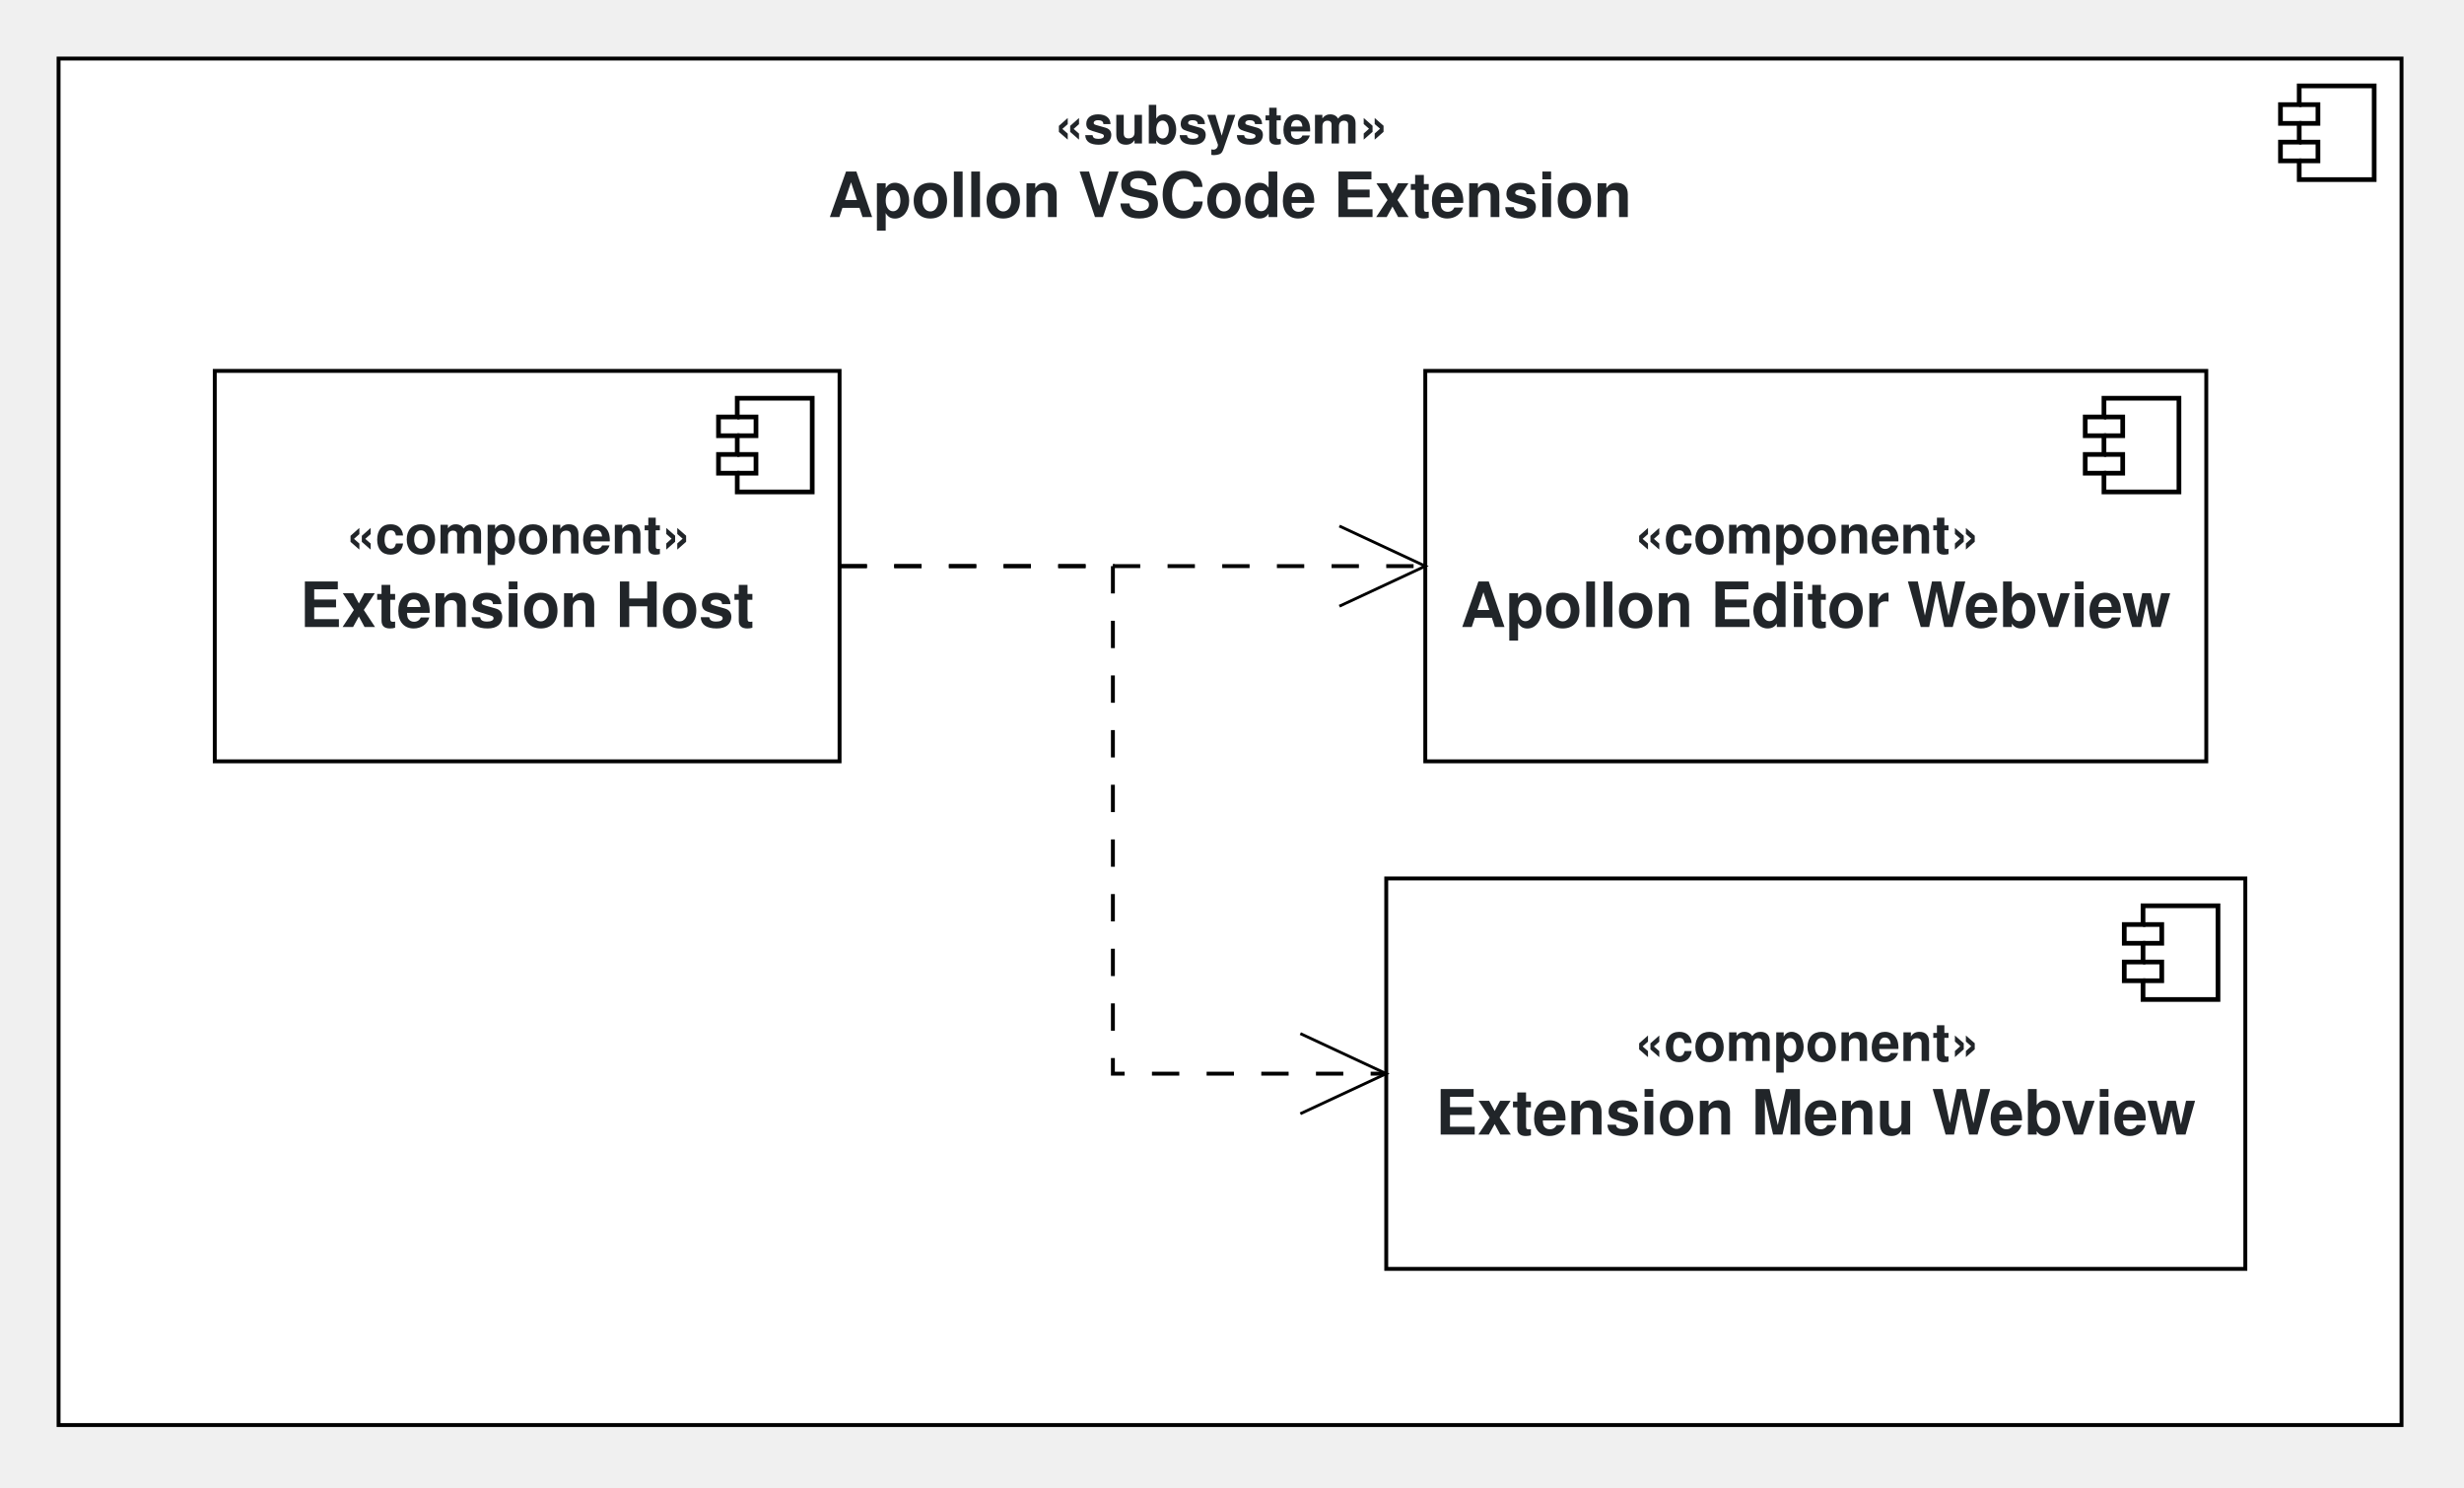
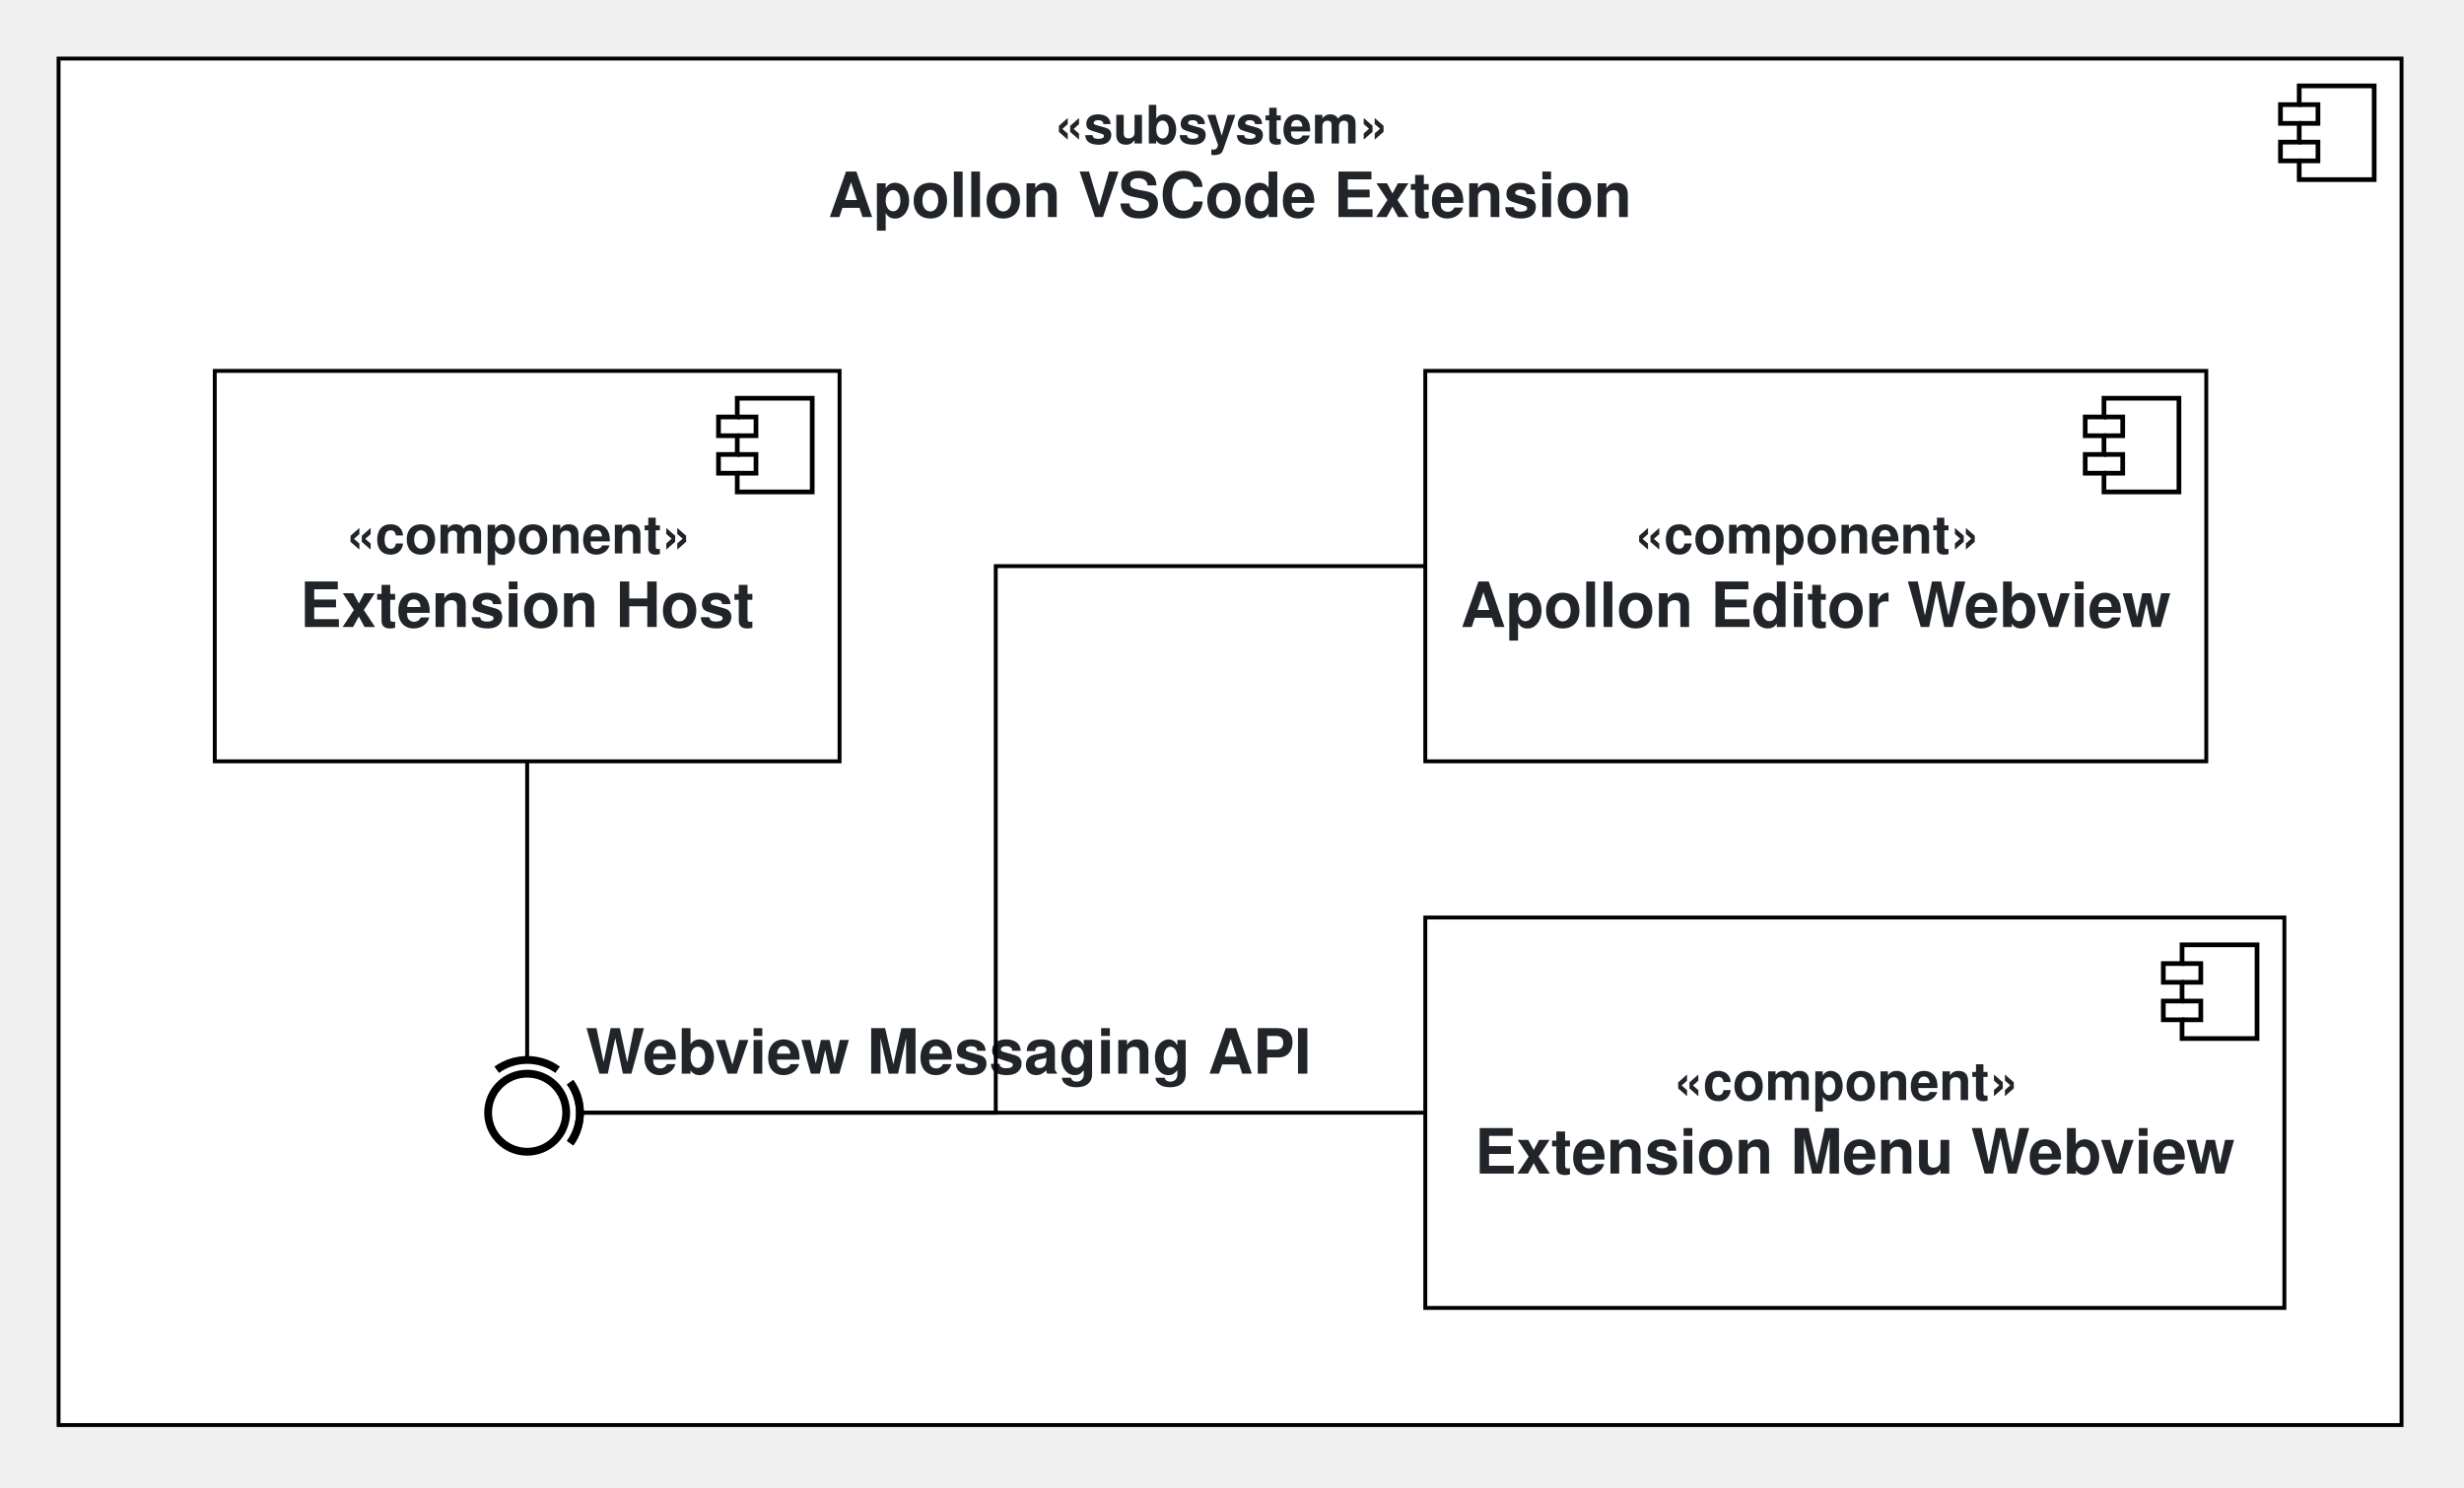
<svg xmlns="http://www.w3.org/2000/svg" width="631" height="381" fill="#ffffff">
  <defs>
    <style>
  text {
    fill: #212529;
    font-family: Helvetica Neue, Helvetica, Arial, sans-serif;
    font-size: 16px;
  }

  marker, text {
    fill-opacity: 1;
  }

  * {
    overflow: visible;
  }
</style>
  </defs>
  <svg x="15" y="15" width="600" height="350" class="Apollon VSCode Extension" fill="#ffffff">
    <g data-cy="uml-subsystem">
      <rect width="100%" height="100%" stroke="black" fill="white" class="sc-fqkvVR uHYUy" />
      <g transform="translate(569, 7)">
        <path d="M 4.8 0 L 24 0 L 24 24 L 4.8 24 L 4.8 19.2 L 0 19.2 L 0 14.4 L 4.8 14.4 L 4.8 9.6 L 0 9.6 L 0 4.8 L 4.8 4.8 Z" stroke-width="1.2" stroke-miterlimit="10" stroke="black" fill="white" class="sc-gEvEer fkqzOi" />
        <path d="M 4.8 4.8 L 9.6 4.8 L 9.6 9.6 L 4.8 9.6 M 4.8 14.4 L 9.6 14.4 L 9.6 19.2 L 4.8 19.2" stroke-width="1.2" stroke-miterlimit="10" stroke="black" fill="none" class="sc-gEvEer bFSwyf" />
      </g>
      <text x="50%" y="25px" dominant-baseline="middle" text-anchor="middle" font-weight="bold" pointer-events="none">
        <tspan x="50%" dy="-8" text-anchor="middle" font-size="85%">«subsystem»</tspan>
        <tspan x="50%" dy="18" text-anchor="middle">Apollon VSCode Extension</tspan>
      </text>
    </g>
  </svg>
  <svg x="55" y="95" width="160" height="100" class="Extension Host" fill="#ffffff">
    <g data-cy="uml-component">
      <rect width="100%" height="100%" stroke="black" fill="white" class="sc-fqkvVR uHYUy" />
      <g transform="translate(129, 7)">
        <path d="M 4.8 0 L 24 0 L 24 24 L 4.8 24 L 4.8 19.2 L 0 19.2 L 0 14.4 L 4.8 14.4 L 4.8 9.6 L 0 9.6 L 0 4.8 L 4.8 4.8 Z" stroke-width="1.2" stroke-miterlimit="10" stroke="black" fill="white" class="sc-gEvEer fkqzOi" />
        <path d="M 4.8 4.8 L 9.6 4.8 L 9.6 9.6 L 4.8 9.6 M 4.8 14.4 L 9.6 14.4 L 9.6 19.2 L 4.8 19.2" stroke-width="1.2" stroke-miterlimit="10" stroke="black" fill="none" class="sc-gEvEer bFSwyf" />
      </g>
      <text x="50%" y="50%" dominant-baseline="middle" text-anchor="middle" font-weight="bold" pointer-events="none">
        <tspan x="50%" dy="-8" text-anchor="middle" font-size="85%">«component»</tspan>
        <tspan x="50%" dy="18" text-anchor="middle">Extension Host</tspan>
      </text>
    </g>
  </svg>
  <svg x="365" y="95" width="200" height="100" class="Apollon Editor Webview" fill="#ffffff">
    <g data-cy="uml-component">
      <rect width="100%" height="100%" stroke="black" fill="white" class="sc-fqkvVR uHYUy" />
      <g transform="translate(169, 7)">
        <path d="M 4.8 0 L 24 0 L 24 24 L 4.8 24 L 4.8 19.2 L 0 19.2 L 0 14.4 L 4.8 14.4 L 4.8 9.6 L 0 9.6 L 0 4.8 L 4.8 4.8 Z" stroke-width="1.2" stroke-miterlimit="10" stroke="black" fill="white" class="sc-gEvEer fkqzOi" />
        <path d="M 4.8 4.8 L 9.6 4.8 L 9.6 9.6 L 4.8 9.6 M 4.8 14.4 L 9.6 14.4 L 9.6 19.2 L 4.8 19.2" stroke-width="1.2" stroke-miterlimit="10" stroke="black" fill="none" class="sc-gEvEer bFSwyf" />
      </g>
      <text x="50%" y="50%" dominant-baseline="middle" text-anchor="middle" font-weight="bold" pointer-events="none">
        <tspan x="50%" dy="-8" text-anchor="middle" font-size="85%">«component»</tspan>
        <tspan x="50%" dy="18" text-anchor="middle">Apollon Editor Webview</tspan>
      </text>
    </g>
  </svg>
-   <svg x="355" y="225" width="220" height="100" class="Extension Menu Webview" fill="#ffffff">
+   <svg x="365" y="235" width="220" height="100" class="Extension Menu Webview" fill="#ffffff">
    <g data-cy="uml-component">
      <rect width="100%" height="100%" stroke="black" fill="white" class="sc-fqkvVR uHYUy" />
      <g transform="translate(189, 7)">
        <path d="M 4.8 0 L 24 0 L 24 24 L 4.8 24 L 4.8 19.2 L 0 19.2 L 0 14.4 L 4.8 14.4 L 4.8 9.6 L 0 9.6 L 0 4.8 L 4.8 4.8 Z" stroke-width="1.2" stroke-miterlimit="10" stroke="black" fill="white" class="sc-gEvEer fkqzOi" />
        <path d="M 4.8 4.8 L 9.6 4.8 L 9.6 9.6 L 4.8 9.6 M 4.8 14.4 L 9.6 14.4 L 9.6 19.2 L 4.8 19.2" stroke-width="1.2" stroke-miterlimit="10" stroke="black" fill="none" class="sc-gEvEer bFSwyf" />
      </g>
      <text x="50%" y="50%" dominant-baseline="middle" text-anchor="middle" font-weight="bold" pointer-events="none">
        <tspan x="50%" dy="-8" text-anchor="middle" font-size="85%">«component»</tspan>
        <tspan x="50%" dy="18" text-anchor="middle">Extension Menu Webview</tspan>
      </text>
    </g>
  </svg>
-   <svg x="215" y="145" width="150" height="1" class="" fill="#ffffff">
+   <svg x="125" y="275" width="20" height="20" class="Webview Messaging API" fill="#ffffff">
    <g>
-       <marker id="marker-9f2d6f16-8ea1-409c-b9cb-b9abc03c0927" viewBox="0 0 30 30" markerWidth="22" markerHeight="30" refX="30" refY="15" orient="auto" markerUnits="strokeWidth">
-         <path d="M0,29 L30,15 L0,1" stroke="black" fill="none" class="sc-gEvEer bFSwyf" />
-       </marker>
-       <polyline points="0 0,150 0" stroke-width="1" stroke-dasharray="7" marker-end="url(#marker-9f2d6f16-8ea1-409c-b9cb-b9abc03c0927)" stroke="black" fill="none" class="sc-aXZVg eMElBf" />
+       <circle cx="50%" cy="50%" r="10" stroke-width="2" stroke="black" fill="white" class="sc-iGgWBj fYmGgq" />
+       <text x="25" dominant-baseline="auto" text-anchor="start" font-weight="bold" pointer-events="none">Webview Messaging API</text>
    </g>
  </svg>
-   <svg x="215" y="145" width="140" height="130" class="" fill="#ffffff">
+   <svg x="122" y="195" width="27" height="94" class="" fill="#ffffff">
    <g>
-       <marker id="marker-a6c1de63-0fcf-4432-a3f0-ea2a9fbcc7f6" viewBox="0 0 30 30" markerWidth="22" markerHeight="30" refX="30" refY="15" orient="auto" markerUnits="strokeWidth">
-         <path d="M0,29 L30,15 L0,1" stroke="black" fill="none" class="sc-gEvEer bFSwyf" />
+       <marker id="marker-1aad526e-a425-494a-a775-a045ba07132a" viewBox="0 0 27 27" markerWidth="27" markerHeight="27" refX="0" refY="0" orient="auto" markerUnits="strokeWidth">
+         <path d="M 2 -7.8 C -1.5 -3 -1.2 3.4 2 7.8" stroke-width="2" stroke="black" fill="none" class="sc-gEvEer bFSwyf" />
      </marker>
-       <polyline points="0 0,70 0,70 130,140 130" stroke-width="1" stroke-dasharray="7" marker-end="url(#marker-a6c1de63-0fcf-4432-a3f0-ea2a9fbcc7f6)" stroke="black" fill="none" class="sc-aXZVg eMElBf" />
+       <polyline points="13 0,13 77" stroke-width="1" marker-end="url(#marker-1aad526e-a425-494a-a775-a045ba07132a)" stroke="black" fill="none" class="sc-aXZVg eMElBf" />
+     </g>
+   </svg>
+   <svg x="132" y="145" width="233" height="154" class="" fill="#ffffff">
+     <g>
+       <marker id="marker-c9674d8a-e015-45a8-858e-9fbd375250fd" viewBox="0 0 27 27" markerWidth="27" markerHeight="27" refX="0" refY="0" orient="auto" markerUnits="strokeWidth">
+         <path d="M 2 -7.8 C -1.5 -3 -1.2 3.4 2 7.8" stroke-width="2" stroke="black" fill="none" class="sc-gEvEer bFSwyf" />
+       </marker>
+       <polyline points="233 0,123 0,123 140,16 140" stroke-width="1" marker-end="url(#marker-c9674d8a-e015-45a8-858e-9fbd375250fd)" stroke="black" fill="none" class="sc-aXZVg eMElBf" />
+     </g>
+   </svg>
+   <svg x="132" y="272" width="233" height="27" class="" fill="#ffffff">
+     <g>
+       <marker id="marker-3712aef8-36dc-42c2-8e08-9d99e7be2c86" viewBox="0 0 27 27" markerWidth="27" markerHeight="27" refX="0" refY="0" orient="auto" markerUnits="strokeWidth">
+         <path d="M 2 -7.8 C -1.5 -3 -1.2 3.4 2 7.8" stroke-width="2" stroke="black" fill="none" class="sc-gEvEer bFSwyf" />
+       </marker>
+       <polyline points="233 13,16 13" stroke-width="1" marker-end="url(#marker-3712aef8-36dc-42c2-8e08-9d99e7be2c86)" stroke="black" fill="none" class="sc-aXZVg eMElBf" />
    </g>
  </svg>
</svg>
